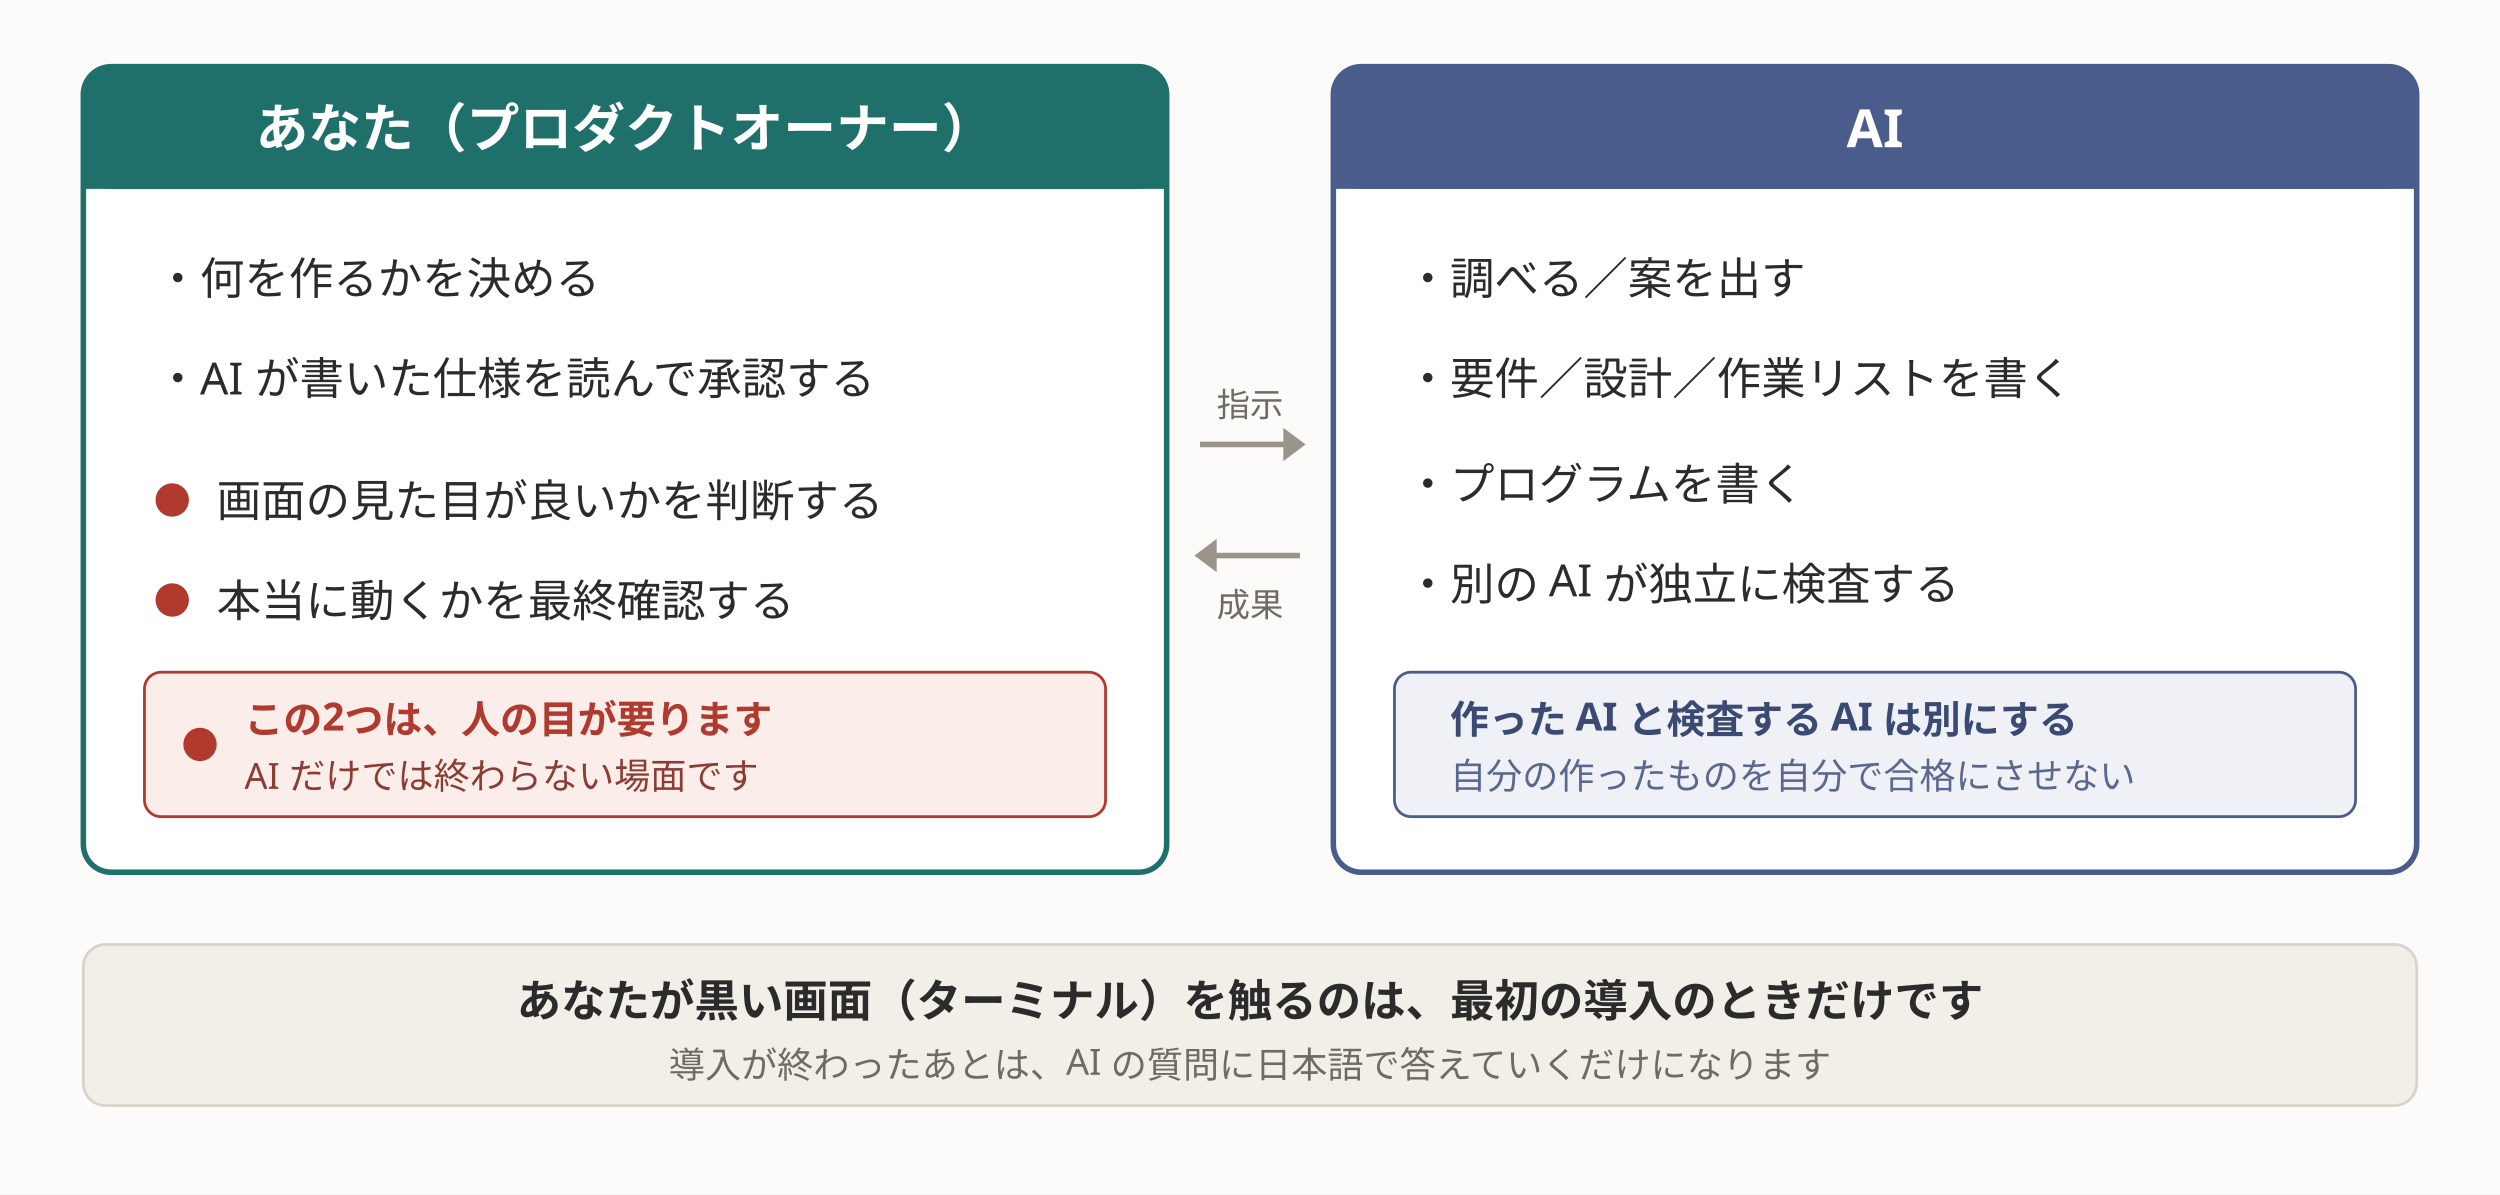
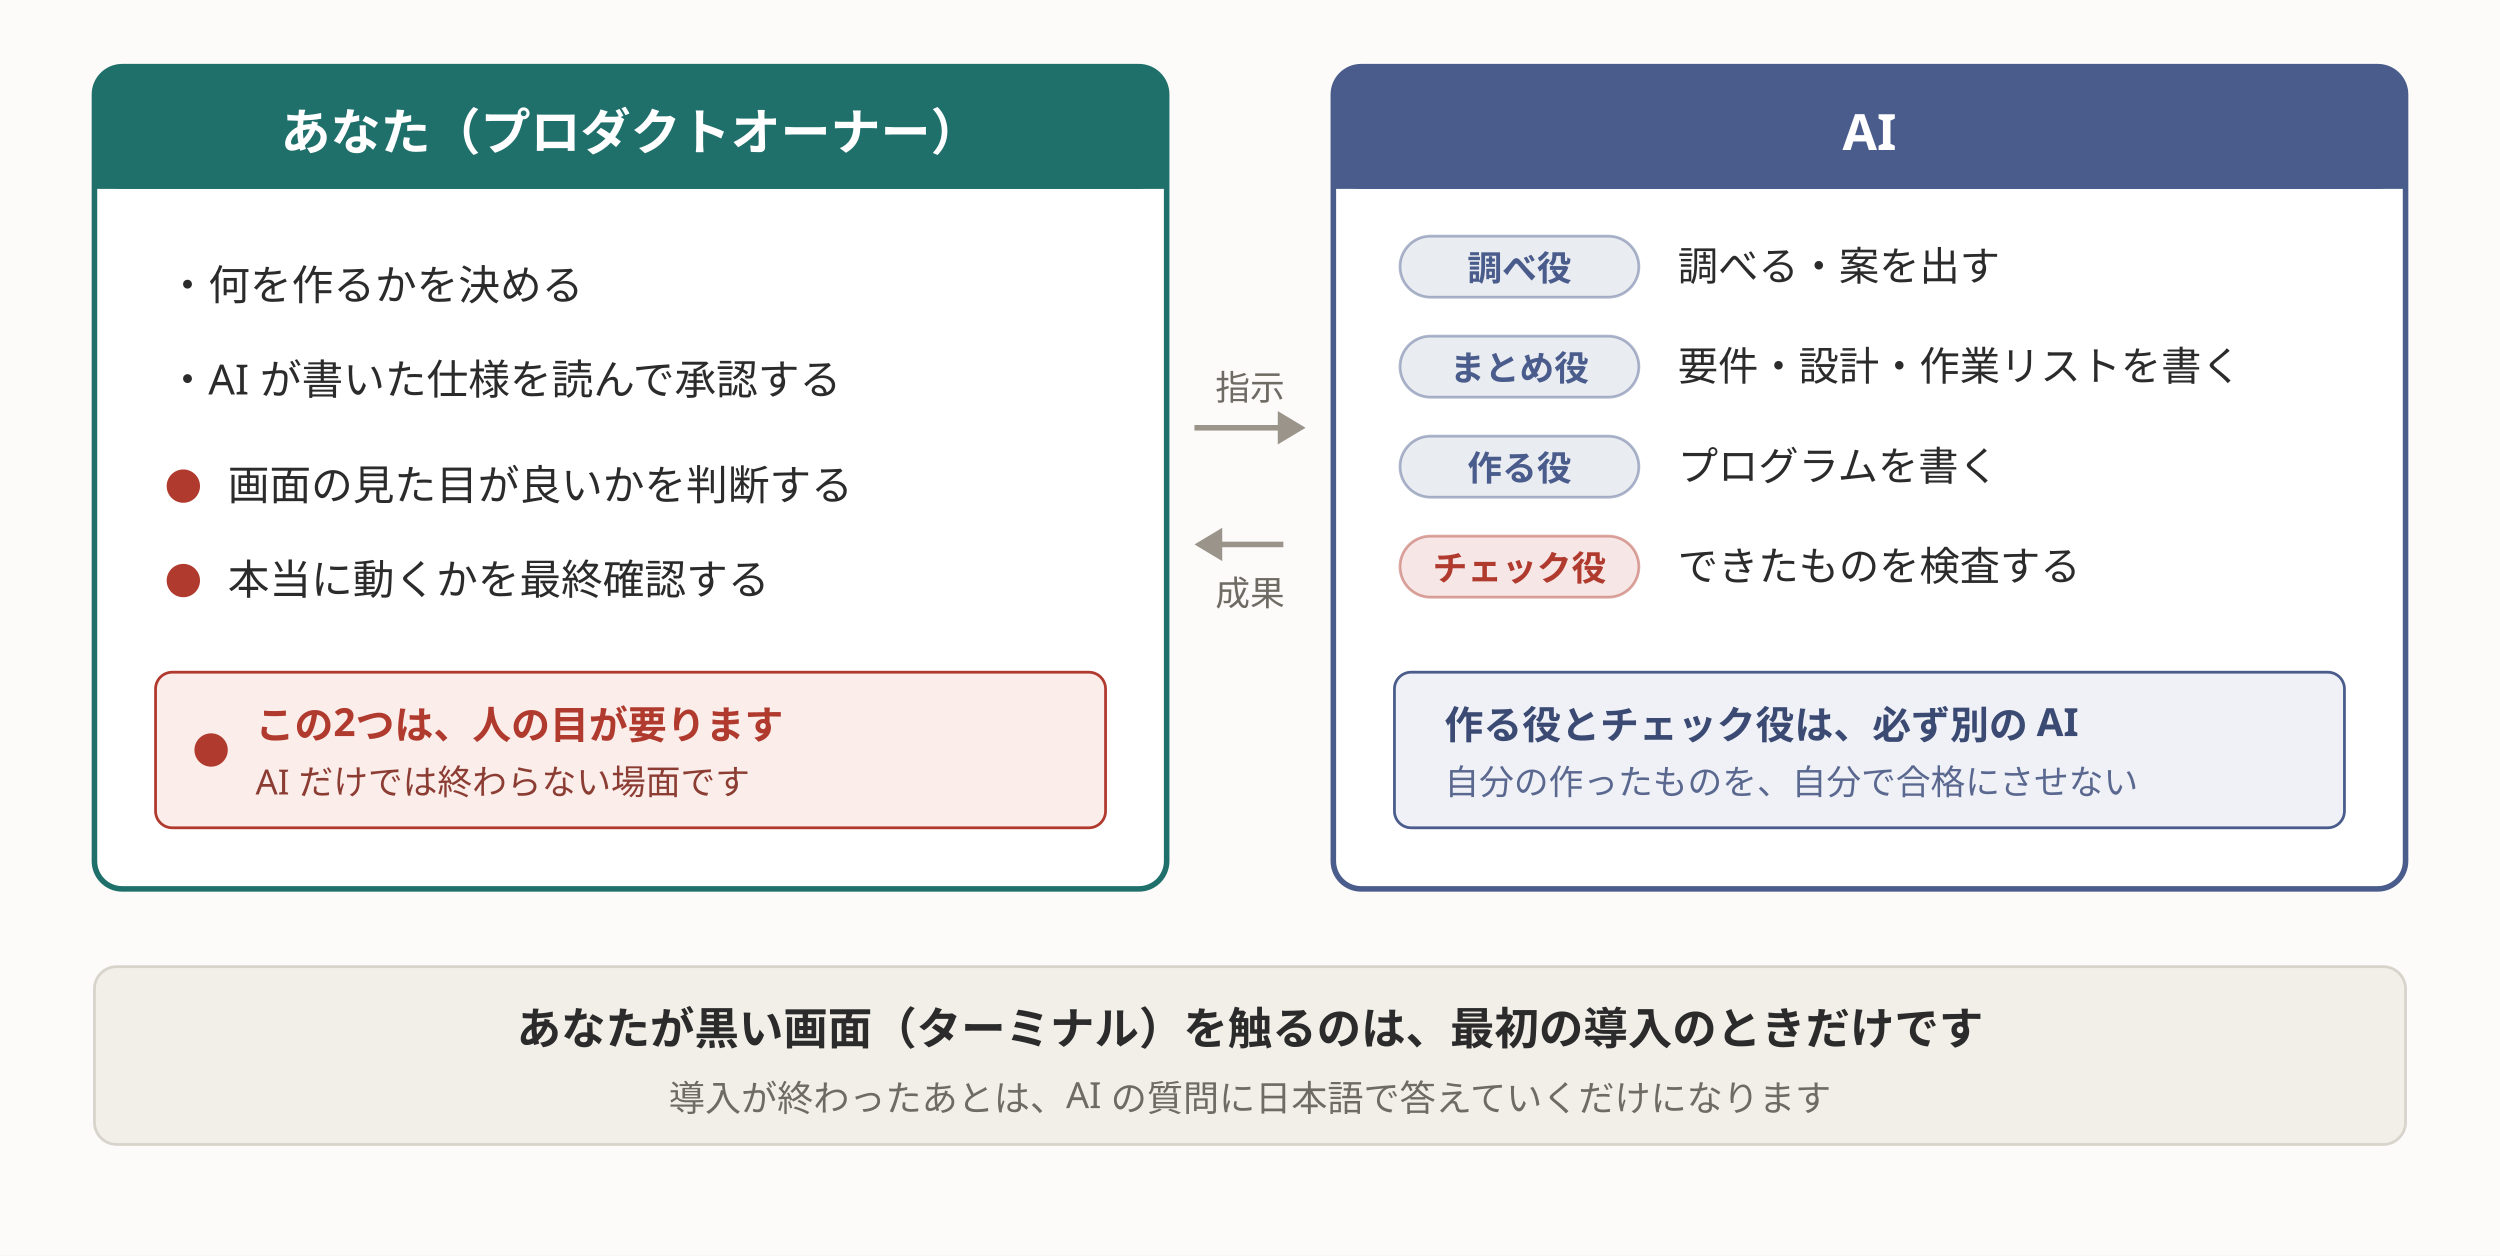
- <svg xmlns="http://www.w3.org/2000/svg" viewBox="0 0 900 430" width="900" height="430" role="img" aria-label="あなた（プロダクトオーナー）がやることと、AI がやることの分担図">
-   <rect x="0" y="0" width="900" height="430" fill="#FCFBF9" />
-   <rect x="30" y="24" width="390" height="290" rx="10" fill="#FFFFFF" stroke="#1F6F6B" stroke-width="2" />
-   <rect x="30" y="24" width="390" height="44" rx="10" fill="#1F6F6B" />
-   <rect x="30" y="52" width="390" height="16" fill="#1F6F6B" />
-   <text x="225" y="53" text-anchor="middle" font-family="'Hiragino Sans','Noto Sans JP',Meiryo,sans-serif" font-size="19" font-weight="bold" fill="#FFFFFF">あなた（プロダクトオーナー）</text>
-   <text x="56" y="106" font-family="'Hiragino Sans','Noto Sans JP',Meiryo,sans-serif" font-size="16" fill="#2B2B2B">・何を作るかを決める</text>
-   <text x="56" y="142" font-family="'Hiragino Sans','Noto Sans JP',Meiryo,sans-serif" font-size="16" fill="#2B2B2B">・AI が書いた仕様を読んで承認する</text>
-   <circle cx="62" cy="180" r="6" fill="#B03A2E" />
-   <text x="78" y="186" font-family="'Hiragino Sans','Noto Sans JP',Meiryo,sans-serif" font-size="16" fill="#2B2B2B">画面の見た目が良いかを判断する</text>
-   <circle cx="62" cy="216" r="6" fill="#B03A2E" />
-   <text x="78" y="222" font-family="'Hiragino Sans','Noto Sans JP',Meiryo,sans-serif" font-size="16" fill="#2B2B2B">本当に動くかを最終確認する</text>
-   <rect x="52" y="242" width="346" height="52" rx="6" fill="#FBEDEA" stroke="#B03A2E" stroke-width="1" />
-   <circle cx="72" cy="268" r="6" fill="#B03A2E" />
-   <text x="88" y="264" font-family="'Hiragino Sans','Noto Sans JP',Meiryo,sans-serif" font-size="14" font-weight="bold" fill="#B03A2E">この2つは、人の目が要ります</text>
-   <text x="88" y="284" font-family="'Hiragino Sans','Noto Sans JP',Meiryo,sans-serif" font-size="13" fill="#8C3D33">AI だけでは終わらない場面です</text>
-   <rect x="480" y="24" width="390" height="290" rx="10" fill="#FFFFFF" stroke="#4A5C8C" stroke-width="2" />
-   <rect x="480" y="24" width="390" height="44" rx="10" fill="#4A5C8C" />
-   <rect x="480" y="52" width="390" height="16" fill="#4A5C8C" />
-   <text x="675" y="53" text-anchor="middle" font-family="'Hiragino Sans','Noto Sans JP',Meiryo,sans-serif" font-size="19" font-weight="bold" fill="#FFFFFF">AI</text>
-   <text x="506" y="106" font-family="'Hiragino Sans','Noto Sans JP',Meiryo,sans-serif" font-size="16" fill="#2B2B2B">・調べる／案を出す</text>
-   <text x="506" y="142" font-family="'Hiragino Sans','Noto Sans JP',Meiryo,sans-serif" font-size="16" fill="#2B2B2B">・要件／設計／作業リストを書く</text>
-   <text x="506" y="180" font-family="'Hiragino Sans','Noto Sans JP',Meiryo,sans-serif" font-size="16" fill="#2B2B2B">・プログラムを書く</text>
-   <text x="506" y="216" font-family="'Hiragino Sans','Noto Sans JP',Meiryo,sans-serif" font-size="16" fill="#2B2B2B">・別の AI が独立に検査する</text>
-   <rect x="502" y="242" width="346" height="52" rx="6" fill="#EFF1F7" stroke="#4A5C8C" stroke-width="1" />
-   <text x="522" y="264" font-family="'Hiragino Sans','Noto Sans JP',Meiryo,sans-serif" font-size="14" font-weight="bold" fill="#3B4A72">作った AI と検査する AI は別にする</text>
-   <text x="522" y="284" font-family="'Hiragino Sans','Noto Sans JP',Meiryo,sans-serif" font-size="13" fill="#5A688F">自分の作ったものを自分で合格にさせない</text>
-   <path d="M 432 160 L 468 160" stroke="#9A948A" stroke-width="2" />
-   <path d="M 462 154 L 470 160 L 462 166 Z" fill="#9A948A" />
-   <path d="M 468 200 L 432 200" stroke="#9A948A" stroke-width="2" />
-   <path d="M 438 194 L 430 200 L 438 206 Z" fill="#9A948A" />
-   <text x="450" y="150" text-anchor="middle" font-family="'Hiragino Sans','Noto Sans JP',Meiryo,sans-serif" font-size="12" fill="#6E6A64">指示</text>
-   <text x="450" y="222" text-anchor="middle" font-family="'Hiragino Sans','Noto Sans JP',Meiryo,sans-serif" font-size="12" fill="#6E6A64">成果</text>
-   <rect x="30" y="340" width="840" height="58" rx="8" fill="#F2EFE9" stroke="#D8D4CC" stroke-width="1" />
-   <text x="450" y="366" text-anchor="middle" font-family="'Hiragino Sans','Noto Sans JP',Meiryo,sans-serif" font-size="16" font-weight="bold" fill="#2B2B2B">あなたが黒い画面（ターミナル）を触るのは、最初の導入のときだけです</text>
-   <text x="450" y="388" text-anchor="middle" font-family="'Hiragino Sans','Noto Sans JP',Meiryo,sans-serif" font-size="13" fill="#6E6A64">導入が終わったあとは、AI の質問に日本語で答えていくだけになります</text>
+ <svg xmlns="http://www.w3.org/2000/svg" viewBox="0 0 900 452" width="900" height="452" role="img" aria-label="あなた（プロダクトオーナー）がやることと、AI がやることの分担図。あなたは、何を作るかを決める／AI が書いた仕様を読んで承認する／画面の見た目が良いかを判断する／本当に動くかを最終確認する。後の2つは人の目が要ります。AI 側は役ごとに分かれており、調べ役が調べて案を出す、まとめ役が要件・設計・作業リストを書く、作る役がプログラムを書く、チェック役ができたものを検査する。作る役とチェック役は必ず別の AI にし、自分の作ったものを自分で合格にさせない。あなたが黒い画面を触るのは最初の導入のときだけです。">
+   <rect x="0" y="0" width="900" height="452" fill="#FCFBF9" />
+   <rect x="34" y="24" width="386" height="296" rx="10" fill="#FFFFFF" stroke="#1F6F6B" stroke-width="2" />
+   <rect x="34" y="24" width="386" height="44" rx="10" fill="#1F6F6B" />
+   <rect x="34" y="52" width="386" height="16" fill="#1F6F6B" />
+   <text x="227" y="54" font-family="'Hiragino Sans','Noto Sans JP',Meiryo,sans-serif" font-size="18" text-anchor="middle" fill="#FFFFFF" font-weight="bold">あなた（プロダクトオーナー）</text>
+   <text x="60" y="108" font-family="'Hiragino Sans','Noto Sans JP',Meiryo,sans-serif" font-size="15" fill="#2B2B2B">・何を作るかを決める</text>
+   <text x="60" y="142" font-family="'Hiragino Sans','Noto Sans JP',Meiryo,sans-serif" font-size="15" fill="#2B2B2B">・AI が書いた仕様を読んで承認する</text>
+   <circle cx="66" cy="175" r="6" fill="#B03A2E" />
+   <text x="82" y="180" font-family="'Hiragino Sans','Noto Sans JP',Meiryo,sans-serif" font-size="15" fill="#2B2B2B">画面の見た目が良いかを判断する</text>
+   <circle cx="66" cy="209" r="6" fill="#B03A2E" />
+   <text x="82" y="214" font-family="'Hiragino Sans','Noto Sans JP',Meiryo,sans-serif" font-size="15" fill="#2B2B2B">本当に動くかを最終確認する</text>
+   <rect x="56" y="242" width="342" height="56" rx="6" fill="#FBEDEA" stroke="#B03A2E" stroke-width="1" />
+   <circle cx="76" cy="270" r="6" fill="#B03A2E" />
+   <text x="92" y="266" font-family="'Hiragino Sans','Noto Sans JP',Meiryo,sans-serif" font-size="14" fill="#B03A2E" font-weight="bold">この2つは、人の目が要ります</text>
+   <text x="92" y="286" font-family="'Hiragino Sans','Noto Sans JP',Meiryo,sans-serif" font-size="12.5" fill="#8C3D33">AI だけでは終わらない場面です</text>
+   <rect x="480" y="24" width="386" height="296" rx="10" fill="#FFFFFF" stroke="#4A5C8C" stroke-width="2" />
+   <rect x="480" y="24" width="386" height="44" rx="10" fill="#4A5C8C" />
+   <rect x="480" y="52" width="386" height="16" fill="#4A5C8C" />
+   <text x="673" y="54" font-family="'Hiragino Sans','Noto Sans JP',Meiryo,sans-serif" font-size="18" text-anchor="middle" fill="#FFFFFF" font-weight="bold">AI</text>
+   <rect x="504" y="85" width="86" height="22" rx="11" fill="#4A5C8C" fill-opacity="0.12" stroke="#4A5C8C" stroke-opacity="0.45" stroke-width="1" />
+   <text x="547" y="101" font-family="'Hiragino Sans','Noto Sans JP',Meiryo,sans-serif" font-size="12.5" text-anchor="middle" fill="#4A5C8C" font-weight="bold">調べ役</text>
+   <text x="604" y="101" font-family="'Hiragino Sans','Noto Sans JP',Meiryo,sans-serif" font-size="14.5" fill="#2B2B2B">調べる・案を出す</text>
+   <rect x="504" y="121" width="86" height="22" rx="11" fill="#4A5C8C" fill-opacity="0.12" stroke="#4A5C8C" stroke-opacity="0.45" stroke-width="1" />
+   <text x="547" y="137" font-family="'Hiragino Sans','Noto Sans JP',Meiryo,sans-serif" font-size="12.5" text-anchor="middle" fill="#4A5C8C" font-weight="bold">まとめ役</text>
+   <text x="604" y="137" font-family="'Hiragino Sans','Noto Sans JP',Meiryo,sans-serif" font-size="14.5" fill="#2B2B2B">要件・設計・作業リストを書く</text>
+   <rect x="504" y="157" width="86" height="22" rx="11" fill="#4A5C8C" fill-opacity="0.12" stroke="#4A5C8C" stroke-opacity="0.45" stroke-width="1" />
+   <text x="547" y="173" font-family="'Hiragino Sans','Noto Sans JP',Meiryo,sans-serif" font-size="12.5" text-anchor="middle" fill="#4A5C8C" font-weight="bold">作る役</text>
+   <text x="604" y="173" font-family="'Hiragino Sans','Noto Sans JP',Meiryo,sans-serif" font-size="14.5" fill="#2B2B2B">プログラムを書く</text>
+   <rect x="504" y="193" width="86" height="22" rx="11" fill="#B03A2E" fill-opacity="0.12" stroke="#B03A2E" stroke-opacity="0.45" stroke-width="1" />
+   <text x="547" y="209" font-family="'Hiragino Sans','Noto Sans JP',Meiryo,sans-serif" font-size="12.5" text-anchor="middle" fill="#B03A2E" font-weight="bold">チェック役</text>
+   <text x="604" y="209" font-family="'Hiragino Sans','Noto Sans JP',Meiryo,sans-serif" font-size="14.5" fill="#2B2B2B">できたものを検査する</text>
+   <rect x="502" y="242" width="342" height="56" rx="6" fill="#EFF1F7" stroke="#4A5C8C" stroke-width="1" />
+   <text x="520" y="266" font-family="'Hiragino Sans','Noto Sans JP',Meiryo,sans-serif" font-size="14" fill="#3B4A72" font-weight="bold">作る役とチェック役は、必ず別の AI</text>
+   <text x="520" y="286" font-family="'Hiragino Sans','Noto Sans JP',Meiryo,sans-serif" font-size="12.5" fill="#5A688F">自分の作ったものを、自分で合格にさせない</text>
+   <line x1="430" y1="154" x2="462" y2="154" stroke="#9A948A" stroke-width="2" />
+   <path d="M 470 154 L 460 148 L 460 160 Z" fill="#9A948A" />
+   <text x="450" y="144" font-family="'Hiragino Sans','Noto Sans JP',Meiryo,sans-serif" font-size="12.5" text-anchor="middle" fill="#6E6A64">指示</text>
+   <line x1="462" y1="196" x2="438" y2="196" stroke="#9A948A" stroke-width="2" />
+   <path d="M 430 196 L 440 190 L 440 202 Z" fill="#9A948A" />
+   <text x="450" y="218" font-family="'Hiragino Sans','Noto Sans JP',Meiryo,sans-serif" font-size="12.5" text-anchor="middle" fill="#6E6A64">成果</text>
+   <rect x="34" y="348" width="832" height="64" rx="8" fill="#F2EFE9" stroke="#D8D4CC" stroke-width="1" />
+   <text x="450" y="376" font-family="'Hiragino Sans','Noto Sans JP',Meiryo,sans-serif" font-size="16" text-anchor="middle" fill="#2B2B2B" font-weight="bold">あなたが黒い画面（ターミナル）を触るのは、最初の導入のときだけです</text>
+   <text x="450" y="400" font-family="'Hiragino Sans','Noto Sans JP',Meiryo,sans-serif" font-size="13" text-anchor="middle" fill="#6E6A64">導入が終わったあとは、AI の質問に日本語で答えていくだけになります</text>
</svg>
